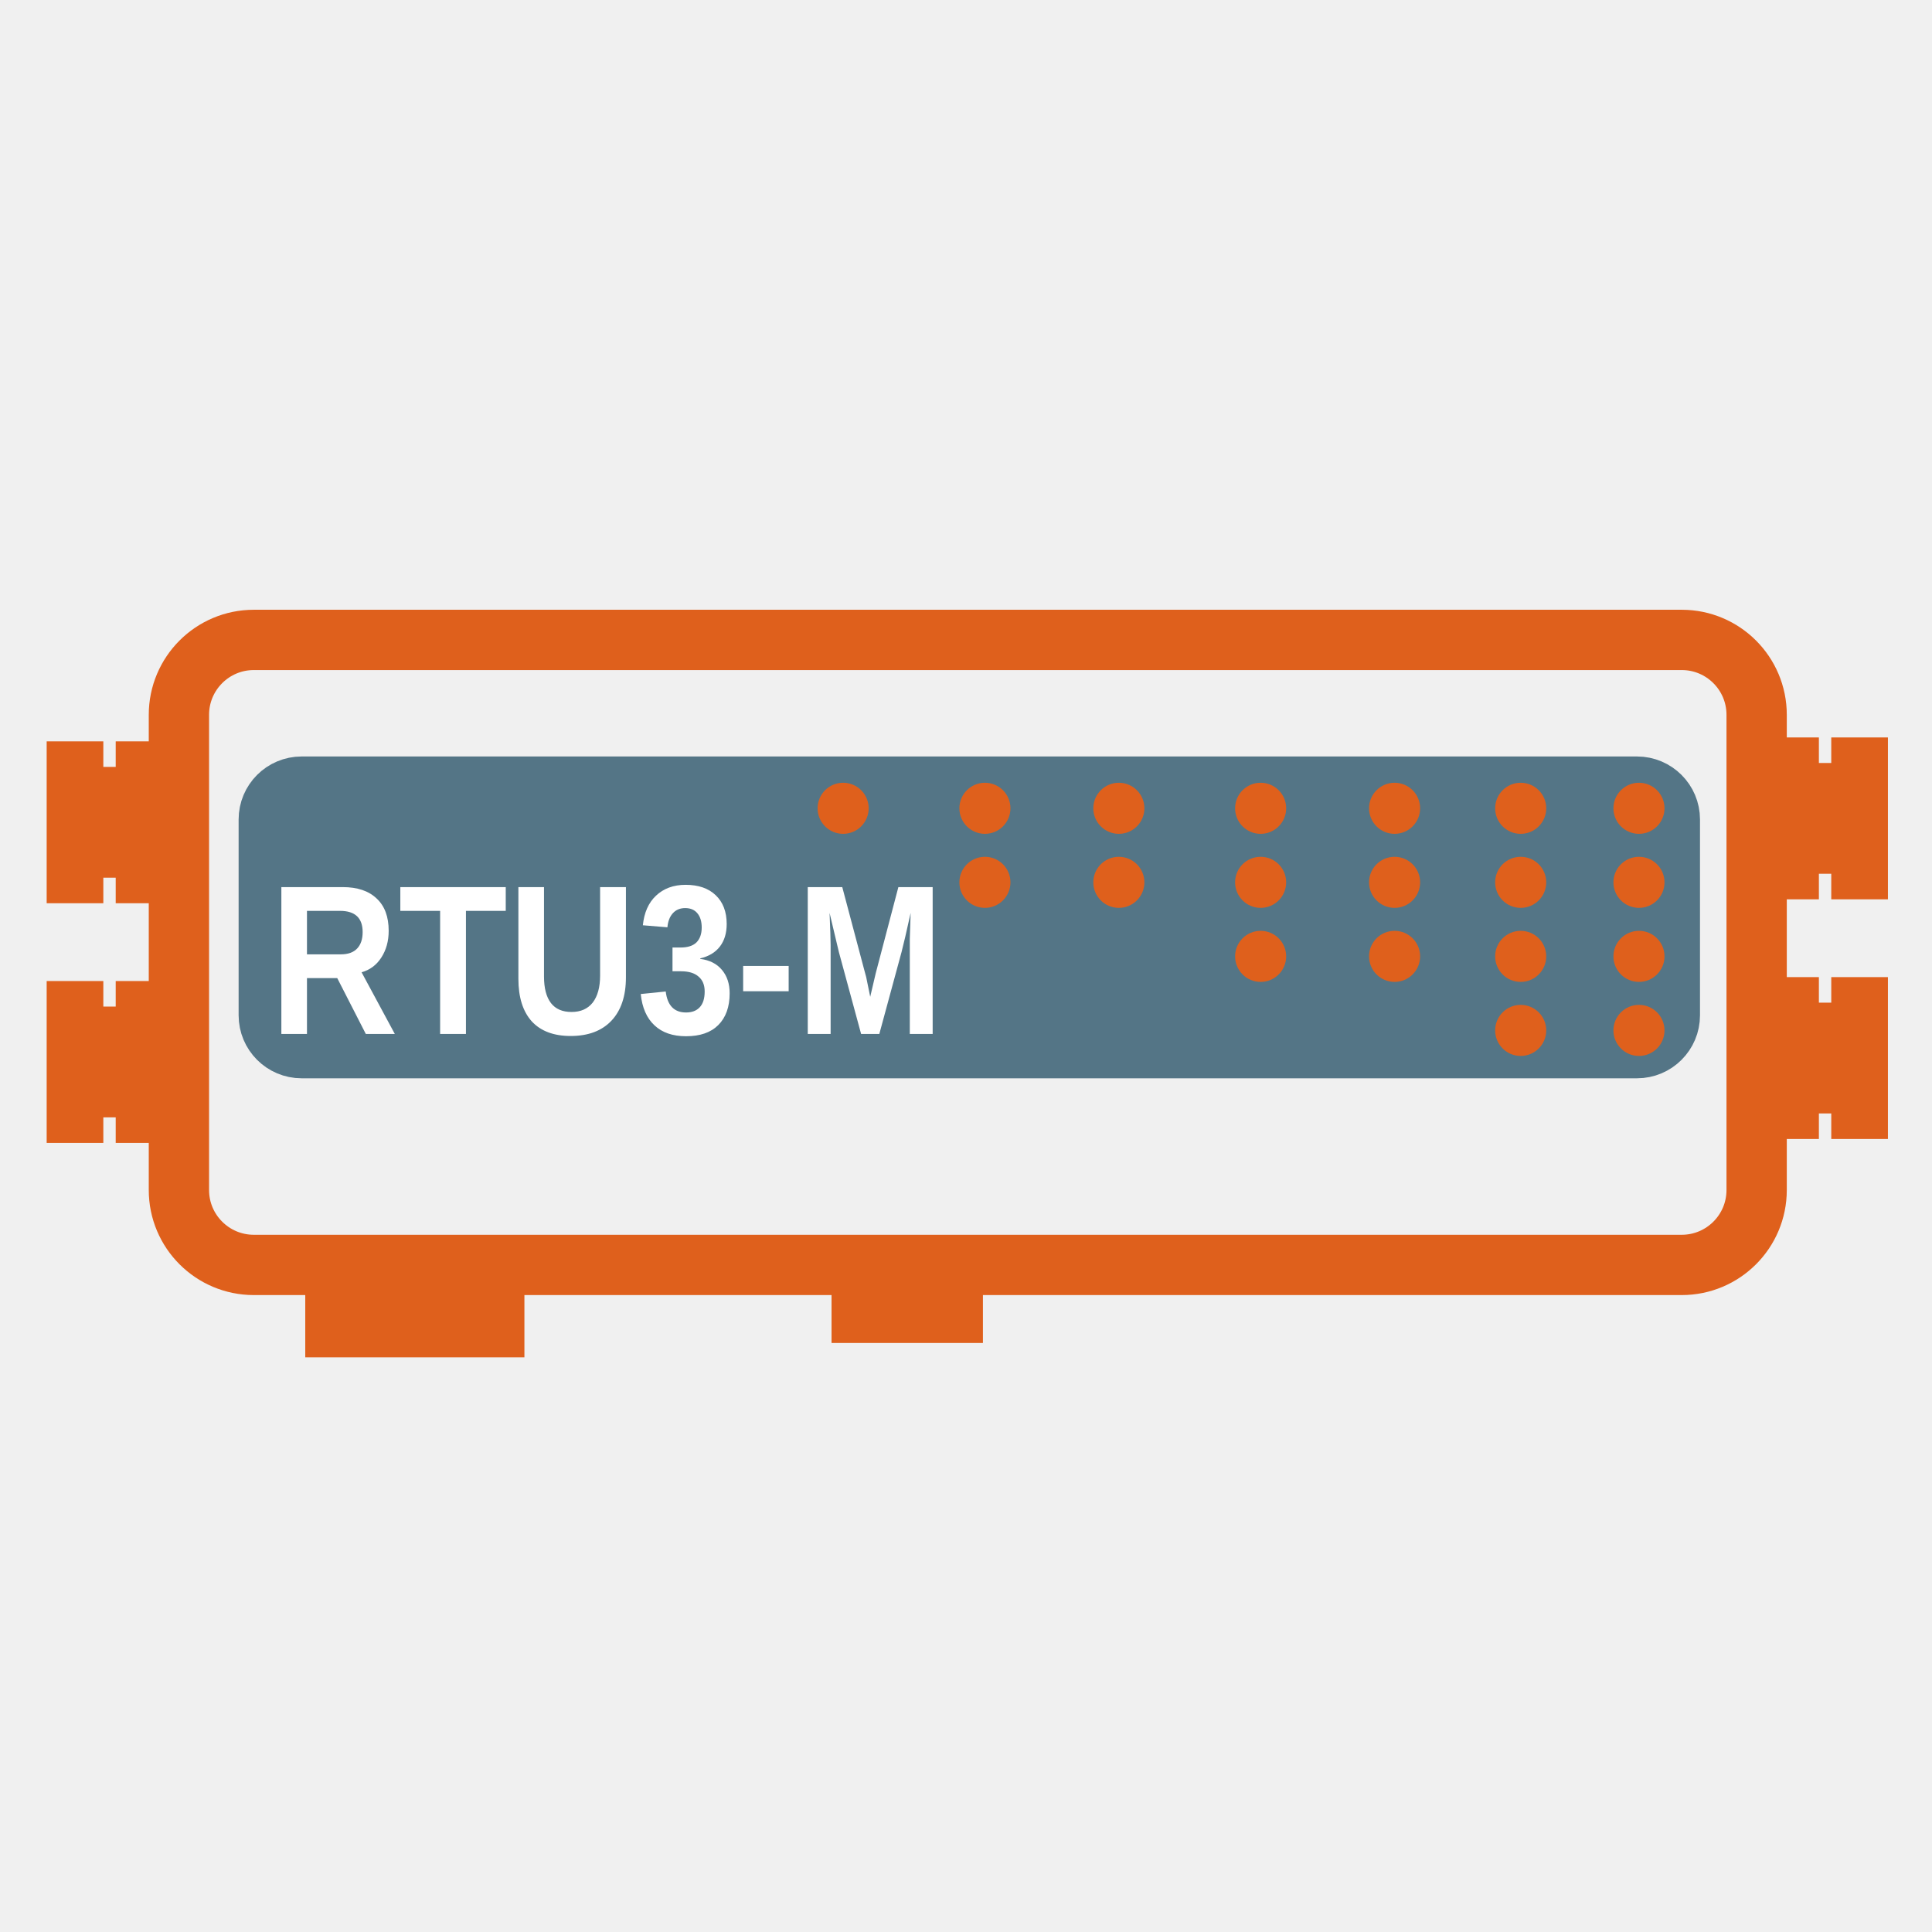
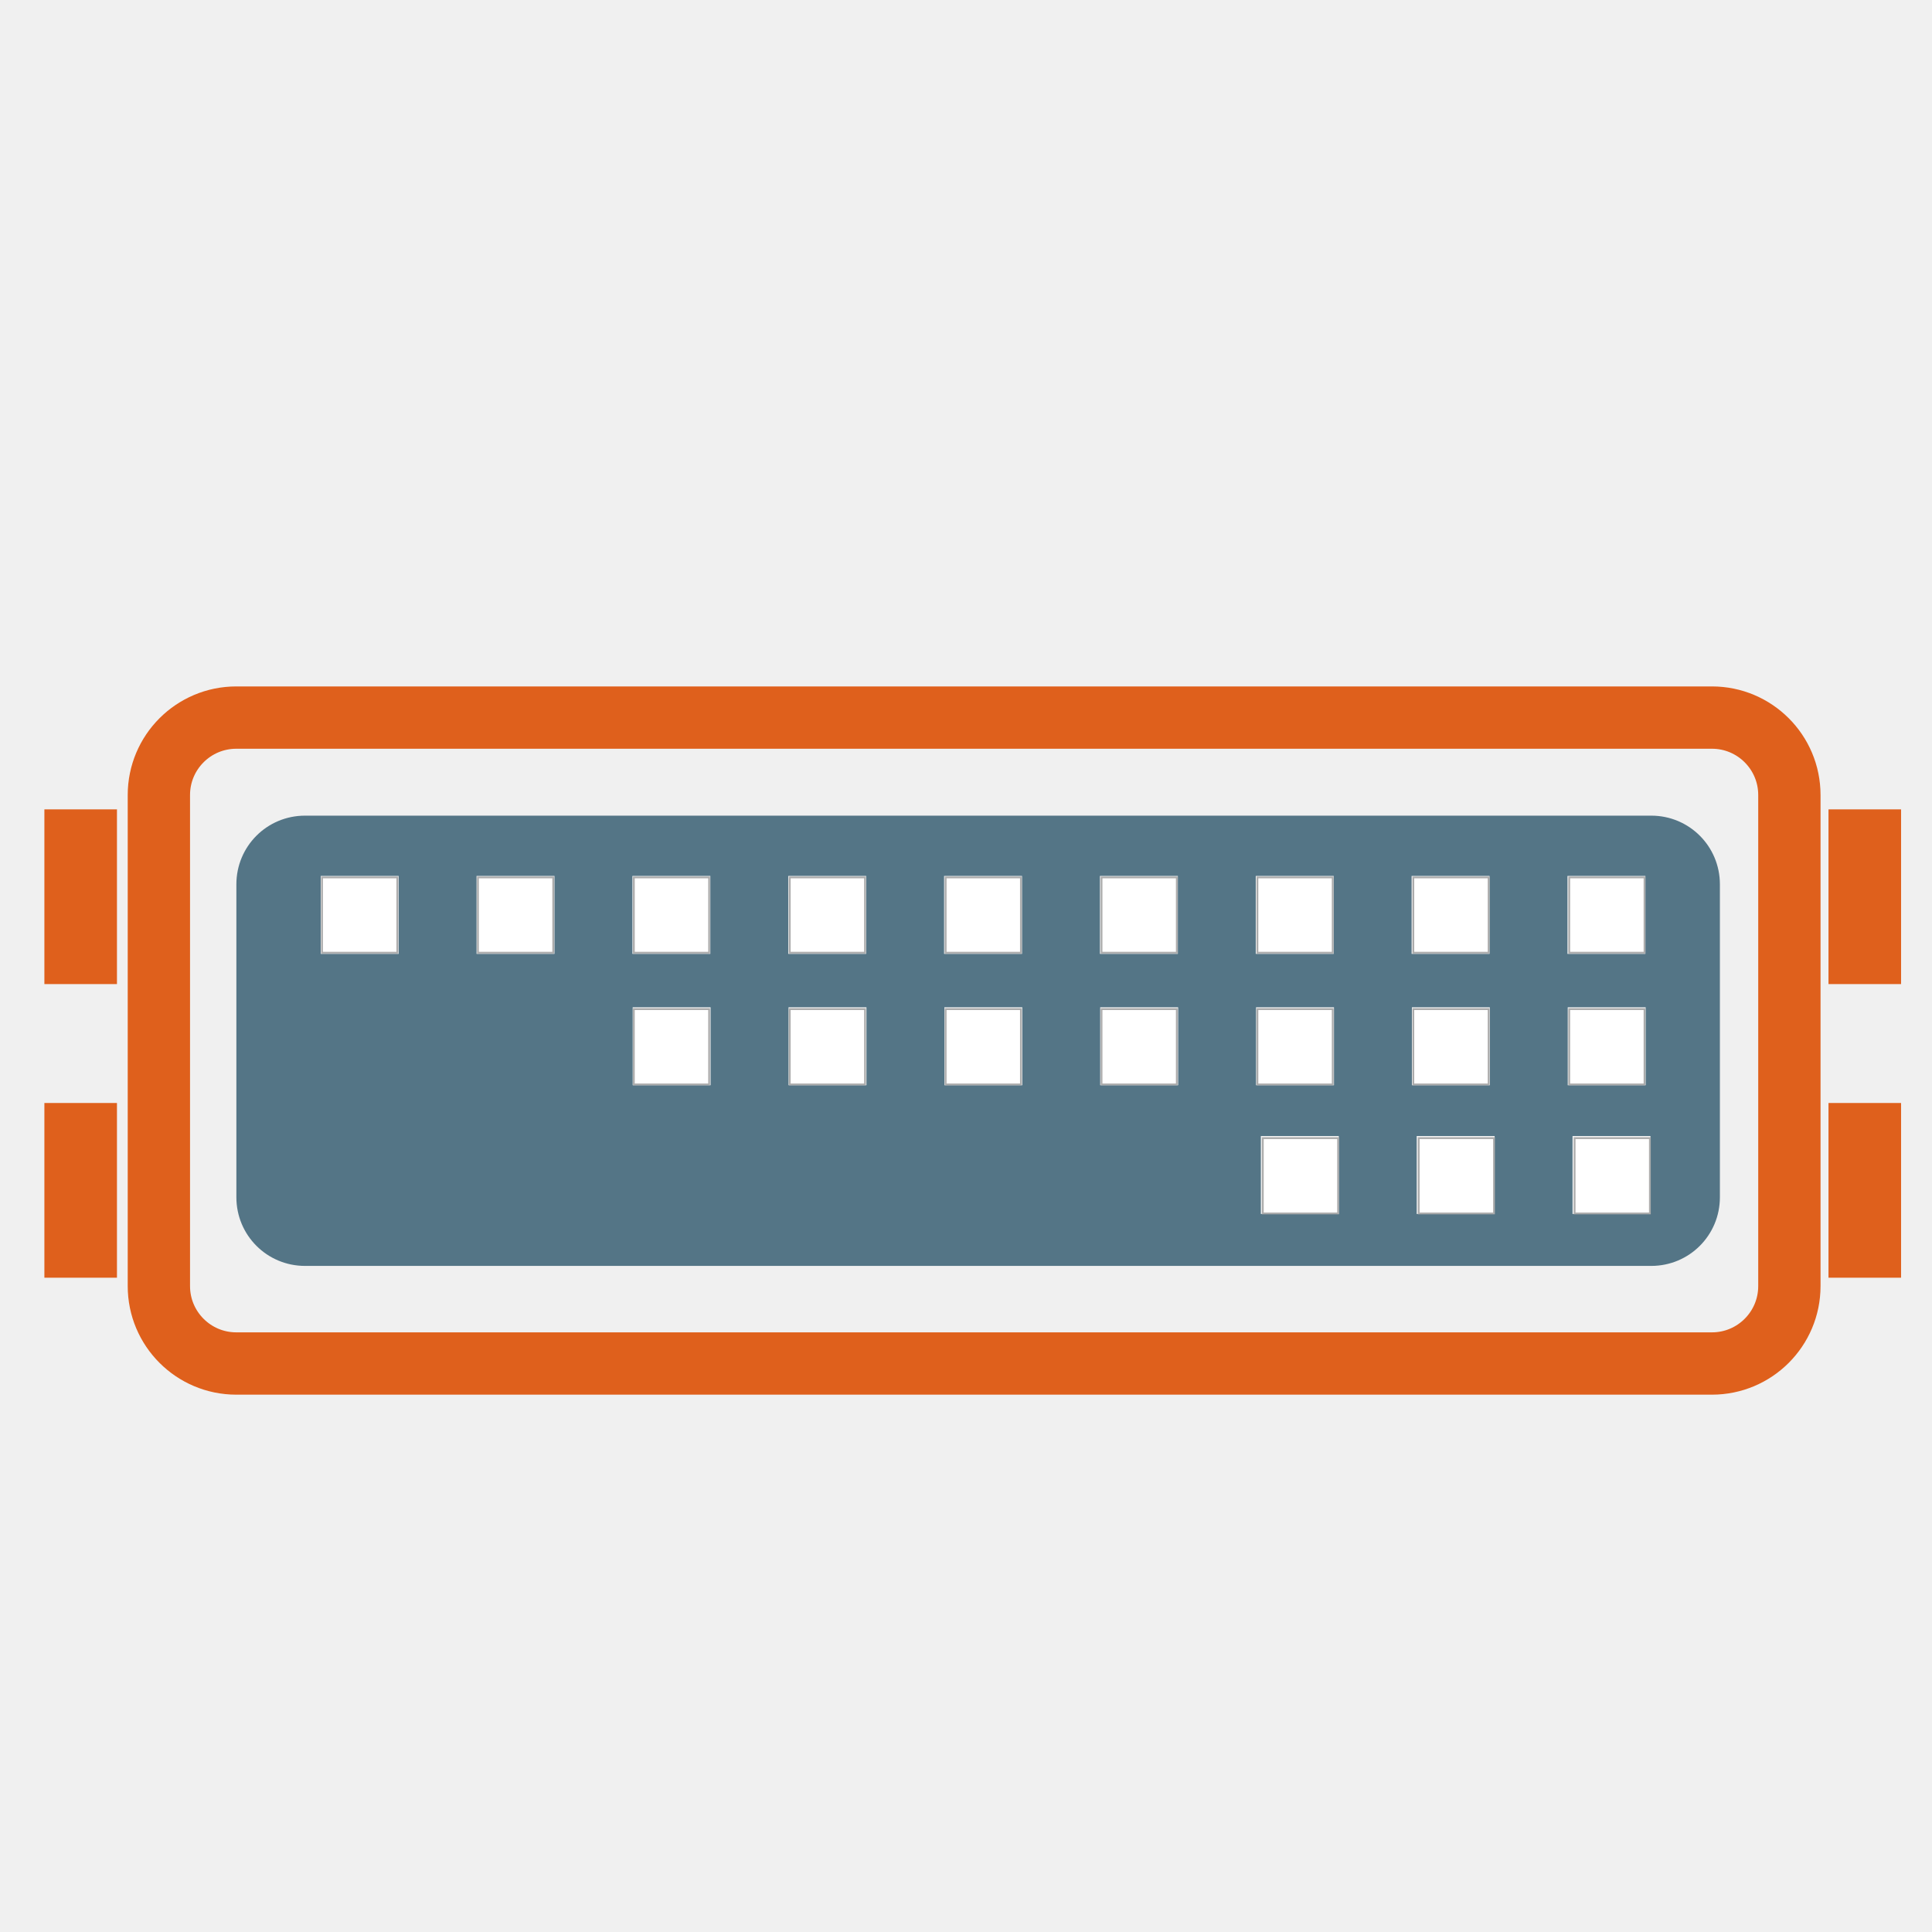
- <svg xmlns="http://www.w3.org/2000/svg" width="200mm" height="200mm" viewBox="0 0 200 200" version="1.1" id="svg1" xml:space="preserve">
+ <svg xmlns="http://www.w3.org/2000/svg" width="24" height="24" viewBox="0 0 6.35 6.35" version="1.1" id="svg1" xml:space="preserve">
  <defs id="defs1" />
  <g id="layer1">
-     <g id="g1" transform="matrix(1.532554,0,0,1.532554,-111.9206,154.817)">
-       <rect style="fill:#547586;fill-opacity:1;stroke:#547586;stroke-width:2.708;stroke-linecap:round;stroke-linejoin:round;stroke-miterlimit:4;stroke-dasharray:none;stroke-dashoffset:0;stroke-opacity:1;paint-order:normal" id="rect1060-8-5-32" width="96.004" height="19.03" x="90.501" y="-48.567" ry="2.902" />
-       <rect style="fill:none;fill-opacity:1;stroke:#df601c;stroke-width:4.073;stroke-linecap:round;stroke-linejoin:round;stroke-miterlimit:4;stroke-dasharray:none;stroke-dashoffset:0;stroke-opacity:1;paint-order:normal" id="rect1060-6-9-9-2" width="106.571" height="42.218" x="85.114" y="-57.795" ry="5.06" />
-       <path style="fill:#df601c;fill-opacity:1;stroke:#df601c;stroke-width:6.137;stroke-linecap:butt;stroke-linejoin:miter;stroke-miterlimit:4;stroke-dasharray:none;stroke-opacity:1" d="m 93.648,-12.404 h 14.803" id="path2521-3-6" />
-       <g id="g5986" transform="translate(2696.988,578.5768)">
-         <rect y="-628.979" x="-2615.604" height="9.855" width="2.748" id="rect5939" style="opacity:1;fill:#df601c;fill-opacity:1;stroke:#df601c;stroke-width:1.079;stroke-miterlimit:4;stroke-dasharray:none;stroke-opacity:1" />
-         <rect y="-627.366" x="-2617.268" height="6.628" width="1.083" id="rect5939-6" style="opacity:1;fill:#df601c;fill-opacity:1;stroke:#df601c;stroke-width:0.855;stroke-miterlimit:4;stroke-dasharray:none;stroke-opacity:1" />
-         <rect y="-628.979" x="-2620.267" height="9.855" width="2.748" id="rect5939-7" style="opacity:1;fill:#df601c;fill-opacity:1;stroke:#df601c;stroke-width:1.079;stroke-miterlimit:4;stroke-dasharray:none;stroke-opacity:1" />
+     <g id="g19" transform="matrix(0.03281216,0,0,0.03281216,-0.08555688,0.184949)">
+       <g id="g1">
+         <path id="rect1060-8-5-32-2" style="fill:#547586;fill-opacity:1;stroke:none;stroke-width:5.188;stroke-linecap:round;stroke-linejoin:round;stroke-miterlimit:4;stroke-dasharray:none;stroke-dashoffset:0;stroke-opacity:1;paint-order:normal" d="m 33.163,76.066 c -3.811,0 -6.878,3.068 -6.878,6.878 v 31.346 c 0,3.811 3.068,6.878 6.878,6.878 H 168.009 c 3.811,0 6.878,-3.068 6.878,-6.878 V 82.944 c 0,-3.811 -3.068,-6.878 -6.878,-6.878 z m 1.57,6.038 h 7.808 v 7.808 h -7.808 z m 15.61,0 h 7.808 v 7.808 H 50.343 Z m 15.611,0 h 7.808 v 7.808 h -7.808 z m 15.61,0 h 7.808 v 7.808 H 81.565 Z m 15.611,0 h 7.808 v 7.808 h -7.808 z m 15.61,0 h 7.808 v 7.808 h -7.808 z m 15.611,0 h 7.808 v 7.808 h -7.808 z m 15.61,0 h 7.808 v 7.808 h -7.808 z m 15.611,0 h 7.808 v 7.808 h -7.808 z m -93.635,13.156 h 7.808 v 7.808 h -7.808 z m 15.61,0 h 7.808 v 7.808 h -7.808 z m 15.611,0 h 7.808 v 7.808 h -7.808 z m 15.61,0 h 7.808 v 7.808 h -7.808 z m 15.611,0 h 7.808 v 7.808 h -7.808 z m 15.611,0 h 7.808 v 7.808 h -7.808 z m 15.61,0 h 7.808 v 7.808 h -7.808 z m -30.74,12.899 h 7.808 v 7.808 h -7.808 z m 15.61,0 h 7.808 v 7.808 h -7.808 z m 15.611,0 h 7.808 v 7.808 h -7.808 z" />
+         <rect style="fill:none;fill-opacity:1;stroke:#df601c;stroke-width:6.242;stroke-linecap:round;stroke-linejoin:round;stroke-miterlimit:4;stroke-dasharray:none;stroke-dashoffset:0;stroke-opacity:1;paint-order:normal" id="rect1060-6-9-9-2" width="163.325" height="64.701" x="18.522" y="66.243" ry="7.755" />
+         <rect style="opacity:1;fill:#df601c;stroke:none;stroke-width:1;stroke-dashoffset:20.512" id="rect1" width="7.27" height="17.501" x="7.053" y="75.437" ry="0" />
+         <rect style="fill:#df601c;stroke:none;stroke-width:1;stroke-dashoffset:20.512" id="rect1-4" width="7.27" height="17.501" x="7.053" y="104.849" ry="0" />
+         <rect style="fill:#df601c;stroke:none;stroke-width:1;stroke-dashoffset:20.512" id="rect1-7" width="7.27" height="17.501" x="185.765" y="75.437" ry="0" />
+         <rect style="fill:#df601c;stroke:none;stroke-width:1;stroke-dashoffset:20.512" id="rect1-4-1" width="7.27" height="17.501" x="185.765" y="104.849" ry="0" />
      </g>
-       <g id="g5991" transform="translate(2696.898,578.5768)">
-         <rect y="-612.79" x="-2615.514" height="9.855" width="2.748" id="rect5939-2" style="opacity:1;fill:#df601c;fill-opacity:1;stroke:#df601c;stroke-width:1.079;stroke-miterlimit:4;stroke-dasharray:none;stroke-opacity:1" />
-         <rect y="-611.177" x="-2617.178" height="6.628" width="1.083" id="rect5939-6-8" style="opacity:1;fill:#df601c;fill-opacity:1;stroke:#df601c;stroke-width:0.855;stroke-miterlimit:4;stroke-dasharray:none;stroke-opacity:1" />
-         <rect y="-612.79" x="-2620.177" height="9.855" width="2.748" id="rect5939-7-0" style="opacity:1;fill:#df601c;fill-opacity:1;stroke:#df601c;stroke-width:1.079;stroke-miterlimit:4;stroke-dasharray:none;stroke-opacity:1" />
-       </g>
-       <g id="g5986-9" transform="translate(2812.869,578.3121)">
-         <rect y="-628.979" x="-2615.604" height="9.855" width="2.748" id="rect5939-3" style="opacity:1;fill:#df601c;fill-opacity:1;stroke:#df601c;stroke-width:1.079;stroke-miterlimit:4;stroke-dasharray:none;stroke-opacity:1" />
-         <rect y="-627.366" x="-2617.268" height="6.628" width="1.083" id="rect5939-6-88" style="opacity:1;fill:#df601c;fill-opacity:1;stroke:#df601c;stroke-width:0.855;stroke-miterlimit:4;stroke-dasharray:none;stroke-opacity:1" />
-         <rect y="-628.979" x="-2620.267" height="9.855" width="2.748" id="rect5939-7-4" style="opacity:1;fill:#df601c;fill-opacity:1;stroke:#df601c;stroke-width:1.079;stroke-miterlimit:4;stroke-dasharray:none;stroke-opacity:1" />
-       </g>
-       <g id="g5991-6" transform="translate(2812.779,578.3121)">
-         <rect y="-612.79" x="-2615.514" height="9.855" width="2.748" id="rect5939-2-4" style="opacity:1;fill:#df601c;fill-opacity:1;stroke:#df601c;stroke-width:1.079;stroke-miterlimit:4;stroke-dasharray:none;stroke-opacity:1" />
-         <rect y="-611.177" x="-2617.178" height="6.628" width="1.083" id="rect5939-6-8-6" style="opacity:1;fill:#df601c;fill-opacity:1;stroke:#df601c;stroke-width:0.855;stroke-miterlimit:4;stroke-dasharray:none;stroke-opacity:1" />
-         <rect y="-612.79" x="-2620.177" height="9.855" width="2.748" id="rect5939-7-0-6" style="opacity:1;fill:#df601c;fill-opacity:1;stroke:#df601c;stroke-width:1.079;stroke-miterlimit:4;stroke-dasharray:none;stroke-opacity:1" />
-       </g>
-       <path style="fill:#df601c;fill-opacity:1;stroke:#df601c;stroke-width:5.1;stroke-linecap:butt;stroke-linejoin:miter;stroke-miterlimit:4;stroke-dasharray:none;stroke-opacity:1" d="m 129.197,-12.855 h 10.226" id="path2521-3-6-5" />
-       <g id="g6079" transform="translate(2696.943,578.5382)">
-         <circle r="1.35" cy="-624.959" cx="-2513.207" id="path6046" style="opacity:1;fill:#df601c;fill-opacity:1;stroke:#df601c;stroke-width:0.75;stroke-miterlimit:4;stroke-dasharray:none;stroke-opacity:1" />
-         <circle r="1.35" cy="-619.958" cx="-2513.207" id="path6046-2" style="opacity:1;fill:#df601c;fill-opacity:1;stroke:#df601c;stroke-width:0.75;stroke-miterlimit:4;stroke-dasharray:none;stroke-opacity:1" />
-         <circle r="1.35" cy="-614.957" cx="-2513.207" id="path6046-0" style="opacity:1;fill:#df601c;fill-opacity:1;stroke:#df601c;stroke-width:0.75;stroke-miterlimit:4;stroke-dasharray:none;stroke-opacity:1" />
-         <circle r="1.35" cy="-609.956" cx="-2513.207" id="path6046-03" style="opacity:1;fill:#df601c;fill-opacity:1;stroke:#df601c;stroke-width:0.75;stroke-miterlimit:4;stroke-dasharray:none;stroke-opacity:1" />
-       </g>
-       <g transform="translate(2688.954,578.5382)" id="g6079-6">
-         <circle r="1.35" cy="-624.959" cx="-2513.207" id="path6046-3" style="opacity:1;fill:#df601c;fill-opacity:1;stroke:#df601c;stroke-width:0.75;stroke-miterlimit:4;stroke-dasharray:none;stroke-opacity:1" />
-         <circle r="1.35" cy="-619.958" cx="-2513.207" id="path6046-2-5" style="opacity:1;fill:#df601c;fill-opacity:1;stroke:#df601c;stroke-width:0.75;stroke-miterlimit:4;stroke-dasharray:none;stroke-opacity:1" />
-         <circle r="1.35" cy="-614.957" cx="-2513.207" id="path6046-0-2" style="opacity:1;fill:#df601c;fill-opacity:1;stroke:#df601c;stroke-width:0.75;stroke-miterlimit:4;stroke-dasharray:none;stroke-opacity:1" />
-         <circle r="1.35" cy="-609.956" cx="-2513.207" id="path6046-03-1" style="opacity:1;fill:#df601c;fill-opacity:1;stroke:#df601c;stroke-width:0.75;stroke-miterlimit:4;stroke-dasharray:none;stroke-opacity:1" />
-       </g>
-       <g transform="translate(2680.436,578.5382)" id="g6079-2">
-         <circle r="1.35" cy="-624.959" cx="-2513.207" id="path6046-6" style="opacity:1;fill:#df601c;fill-opacity:1;stroke:#df601c;stroke-width:0.75;stroke-miterlimit:4;stroke-dasharray:none;stroke-opacity:1" />
-         <circle r="1.35" cy="-619.958" cx="-2513.207" id="path6046-2-4" style="opacity:1;fill:#df601c;fill-opacity:1;stroke:#df601c;stroke-width:0.75;stroke-miterlimit:4;stroke-dasharray:none;stroke-opacity:1" />
-         <circle r="1.35" cy="-614.957" cx="-2513.207" id="path6046-0-4" style="opacity:1;fill:#df601c;fill-opacity:1;stroke:#df601c;stroke-width:0.75;stroke-miterlimit:4;stroke-dasharray:none;stroke-opacity:1" />
-       </g>
-       <g transform="translate(2671.388,578.5382)" id="g6079-2-8">
-         <circle r="1.35" cy="-624.959" cx="-2513.207" id="path6046-6-4" style="opacity:1;fill:#df601c;fill-opacity:1;stroke:#df601c;stroke-width:0.75;stroke-miterlimit:4;stroke-dasharray:none;stroke-opacity:1" />
-         <circle r="1.35" cy="-619.958" cx="-2513.207" id="path6046-2-4-8" style="opacity:1;fill:#df601c;fill-opacity:1;stroke:#df601c;stroke-width:0.75;stroke-miterlimit:4;stroke-dasharray:none;stroke-opacity:1" />
-         <circle r="1.35" cy="-614.957" cx="-2513.207" id="path6046-0-4-2" style="opacity:1;fill:#df601c;fill-opacity:1;stroke:#df601c;stroke-width:0.75;stroke-miterlimit:4;stroke-dasharray:none;stroke-opacity:1" />
-       </g>
-       <g transform="translate(2661.811,578.5382)" id="g6079-2-1">
-         <circle r="1.35" cy="-624.959" cx="-2513.207" id="path6046-6-8" style="opacity:1;fill:#df601c;fill-opacity:1;stroke:#df601c;stroke-width:0.75;stroke-miterlimit:4;stroke-dasharray:none;stroke-opacity:1" />
-         <circle r="1.35" cy="-619.958" cx="-2513.207" id="path6046-2-4-4" style="opacity:1;fill:#df601c;fill-opacity:1;stroke:#df601c;stroke-width:0.75;stroke-miterlimit:4;stroke-dasharray:none;stroke-opacity:1" />
-       </g>
-       <g transform="translate(2652.764,578.5382)" id="g6079-2-1-7">
-         <circle r="1.35" cy="-624.959" cx="-2513.207" id="path6046-6-8-3" style="opacity:1;fill:#df601c;fill-opacity:1;stroke:#df601c;stroke-width:0.75;stroke-miterlimit:4;stroke-dasharray:none;stroke-opacity:1" />
-         <circle r="1.35" cy="-619.958" cx="-2513.207" id="path6046-2-4-4-3" style="opacity:1;fill:#df601c;fill-opacity:1;stroke:#df601c;stroke-width:0.75;stroke-miterlimit:4;stroke-dasharray:none;stroke-opacity:1" />
-       </g>
-       <g transform="translate(2643.187,578.5382)" id="g6079-2-1-3">
-         <circle r="1.35" cy="-624.959" cx="-2513.207" id="path6046-6-8-8" style="opacity:1;fill:#df601c;fill-opacity:1;stroke:#df601c;stroke-width:0.75;stroke-miterlimit:4;stroke-dasharray:none;stroke-opacity:1" />
-       </g>
-       <text xml:space="preserve" style="font-style:normal;font-variant:normal;font-weight:bold;font-stretch:normal;font-size:13.196px;line-height:1.25;font-family:Arial;-inkscape-font-specification:'Arial Bold';letter-spacing:0px;word-spacing:0px;fill:#ffffff;fill-opacity:1;stroke:none;stroke-width:0.33" x="99.678" y="-28.53" id="text6203" transform="scale(0.9151188,1.092754)">
-         <tspan id="tspan6201" x="99.678" y="-28.53" style="font-style:normal;font-variant:normal;font-weight:bold;font-stretch:normal;font-family:Arial;-inkscape-font-specification:'Arial Bold';fill:#ffffff;stroke-width:0.33">RTU3-M</tspan>
-       </text>
+       <path style="fill:#ffffff;fill-opacity:1;stroke:#acacac;stroke-width:0.669;stroke-dashoffset:20.512" d="M 131.781,325.129 V 310.882 h 14.247 14.247 v 14.247 14.247 H 146.028 131.781 Z" id="path1" transform="scale(0.2645833)" />
+       <path style="fill:#ffffff;fill-opacity:1;stroke:#acacac;stroke-width:0.669;stroke-dashoffset:20.512" d="M 190.803,325.129 V 310.882 h 14.247 14.247 v 14.247 14.247 h -14.247 -14.247 z" id="path2" transform="scale(0.2645833)" />
+       <path style="fill:#ffffff;fill-opacity:1;stroke:#acacac;stroke-width:0.669;stroke-dashoffset:20.512" d="M 249.825,325.129 V 310.882 h 14.247 14.247 v 14.247 14.247 h -14.247 -14.247 z" id="path3" transform="scale(0.2645833)" />
+       <path style="fill:#ffffff;fill-opacity:1;stroke:#acacac;stroke-width:0.669;stroke-dashoffset:20.512" d="M 308.847,325.129 V 310.882 h 14.247 14.247 v 14.247 14.247 h -14.247 -14.247 z" id="path4" transform="scale(0.2645833)" />
+       <path style="fill:#ffffff;fill-opacity:1;stroke:#acacac;stroke-width:0.669;stroke-dashoffset:20.512" d="M 367.869,325.129 V 310.882 h 14.247 14.247 v 14.247 14.247 h -14.247 -14.247 z" id="path5" transform="scale(0.2645833)" />
+       <path style="fill:#ffffff;fill-opacity:1;stroke:#acacac;stroke-width:0.669;stroke-dashoffset:20.512" d="M 426.89,325.129 V 310.882 h 14.247 14.247 v 14.247 14.247 h -14.247 -14.247 z" id="path6" transform="scale(0.2645833)" />
+       <path style="fill:#ffffff;fill-opacity:1;stroke:#acacac;stroke-width:0.669;stroke-dashoffset:20.512" d="M 485.912,325.129 V 310.882 h 14.247 14.247 v 14.247 14.247 h -14.247 -14.247 z" id="path7" transform="scale(0.2645833)" />
+       <path style="fill:#ffffff;fill-opacity:1;stroke:#acacac;stroke-width:0.669;stroke-dashoffset:20.512" d="M 544.934,325.129 V 310.882 h 14.247 14.247 v 14.247 14.247 h -14.247 -14.247 z" id="path8" transform="scale(0.2645833)" />
+       <path style="fill:#ffffff;fill-opacity:1;stroke:#acacac;stroke-width:0.669;stroke-dashoffset:20.512" d="M 603.956,325.129 V 310.882 h 14.247 14.247 v 14.247 14.247 h -14.247 -14.247 z" id="path9" transform="scale(0.2645833)" />
+       <path style="fill:#ffffff;fill-opacity:1;stroke:#acacac;stroke-width:0.669;stroke-dashoffset:20.512" d="m 603.956,374.992 v -14.247 h 14.247 14.247 v 14.247 14.247 h -14.247 -14.247 z" id="path10" transform="scale(0.2645833)" />
+       <path style="fill:#ffffff;fill-opacity:1;stroke:#acacac;stroke-width:0.669;stroke-dashoffset:20.512" d="m 544.934,374.992 v -14.247 h 14.247 14.247 v 14.247 14.247 h -14.247 -14.247 z" id="path11" transform="scale(0.2645833)" />
+       <path style="fill:#ffffff;fill-opacity:1;stroke:#acacac;stroke-width:0.669;stroke-dashoffset:20.512" d="m 485.912,374.992 v -14.247 h 14.247 14.247 v 14.247 14.247 h -14.247 -14.247 z" id="path12" transform="scale(0.2645833)" />
+       <path style="fill:#ffffff;fill-opacity:1;stroke:#acacac;stroke-width:0.669;stroke-dashoffset:20.512" d="m 426.89,374.992 v -14.247 h 14.247 14.247 v 14.247 14.247 h -14.247 -14.247 z" id="path13" transform="scale(0.2645833)" />
+       <path style="fill:#ffffff;fill-opacity:1;stroke:#acacac;stroke-width:0.669;stroke-dashoffset:20.512" d="m 367.869,374.992 v -14.247 h 14.247 14.247 v 14.247 14.247 h -14.247 -14.247 z" id="path14" transform="scale(0.2645833)" />
+       <path style="fill:#ffffff;fill-opacity:1;stroke:#acacac;stroke-width:0.669;stroke-dashoffset:20.512" d="m 308.847,374.992 v -14.247 h 14.247 14.247 v 14.247 14.247 h -14.247 -14.247 z" id="path15" transform="scale(0.2645833)" />
+       <path style="fill:#ffffff;fill-opacity:1;stroke:#acacac;stroke-width:0.669;stroke-dashoffset:20.512" d="m 249.825,374.992 v -14.247 h 14.247 14.247 v 14.247 14.247 h -14.247 -14.247 z" id="path16" transform="scale(0.2645833)" />
+       <path style="fill:#ffffff;fill-opacity:1;stroke:#acacac;stroke-width:0.669;stroke-dashoffset:20.512" d="m 487.947,423.837 v -14.247 h 14.247 14.247 v 14.247 14.247 H 502.194 487.947 Z" id="path17" transform="scale(0.2645833)" />
+       <path style="fill:#ffffff;fill-opacity:1;stroke:#acacac;stroke-width:0.669;stroke-dashoffset:20.512" d="m 546.969,423.837 v -14.247 h 14.247 14.247 v 14.247 14.247 h -14.247 -14.247 z" id="path18" transform="scale(0.2645833)" />
+       <path style="fill:#ffffff;fill-opacity:1;stroke:#acacac;stroke-width:0.669;stroke-dashoffset:20.512" d="m 605.991,423.837 v -14.247 h 14.247 14.247 v 14.247 14.247 h -14.247 -14.247 z" id="path19" transform="scale(0.2645833)" />
    </g>
  </g>
</svg>
